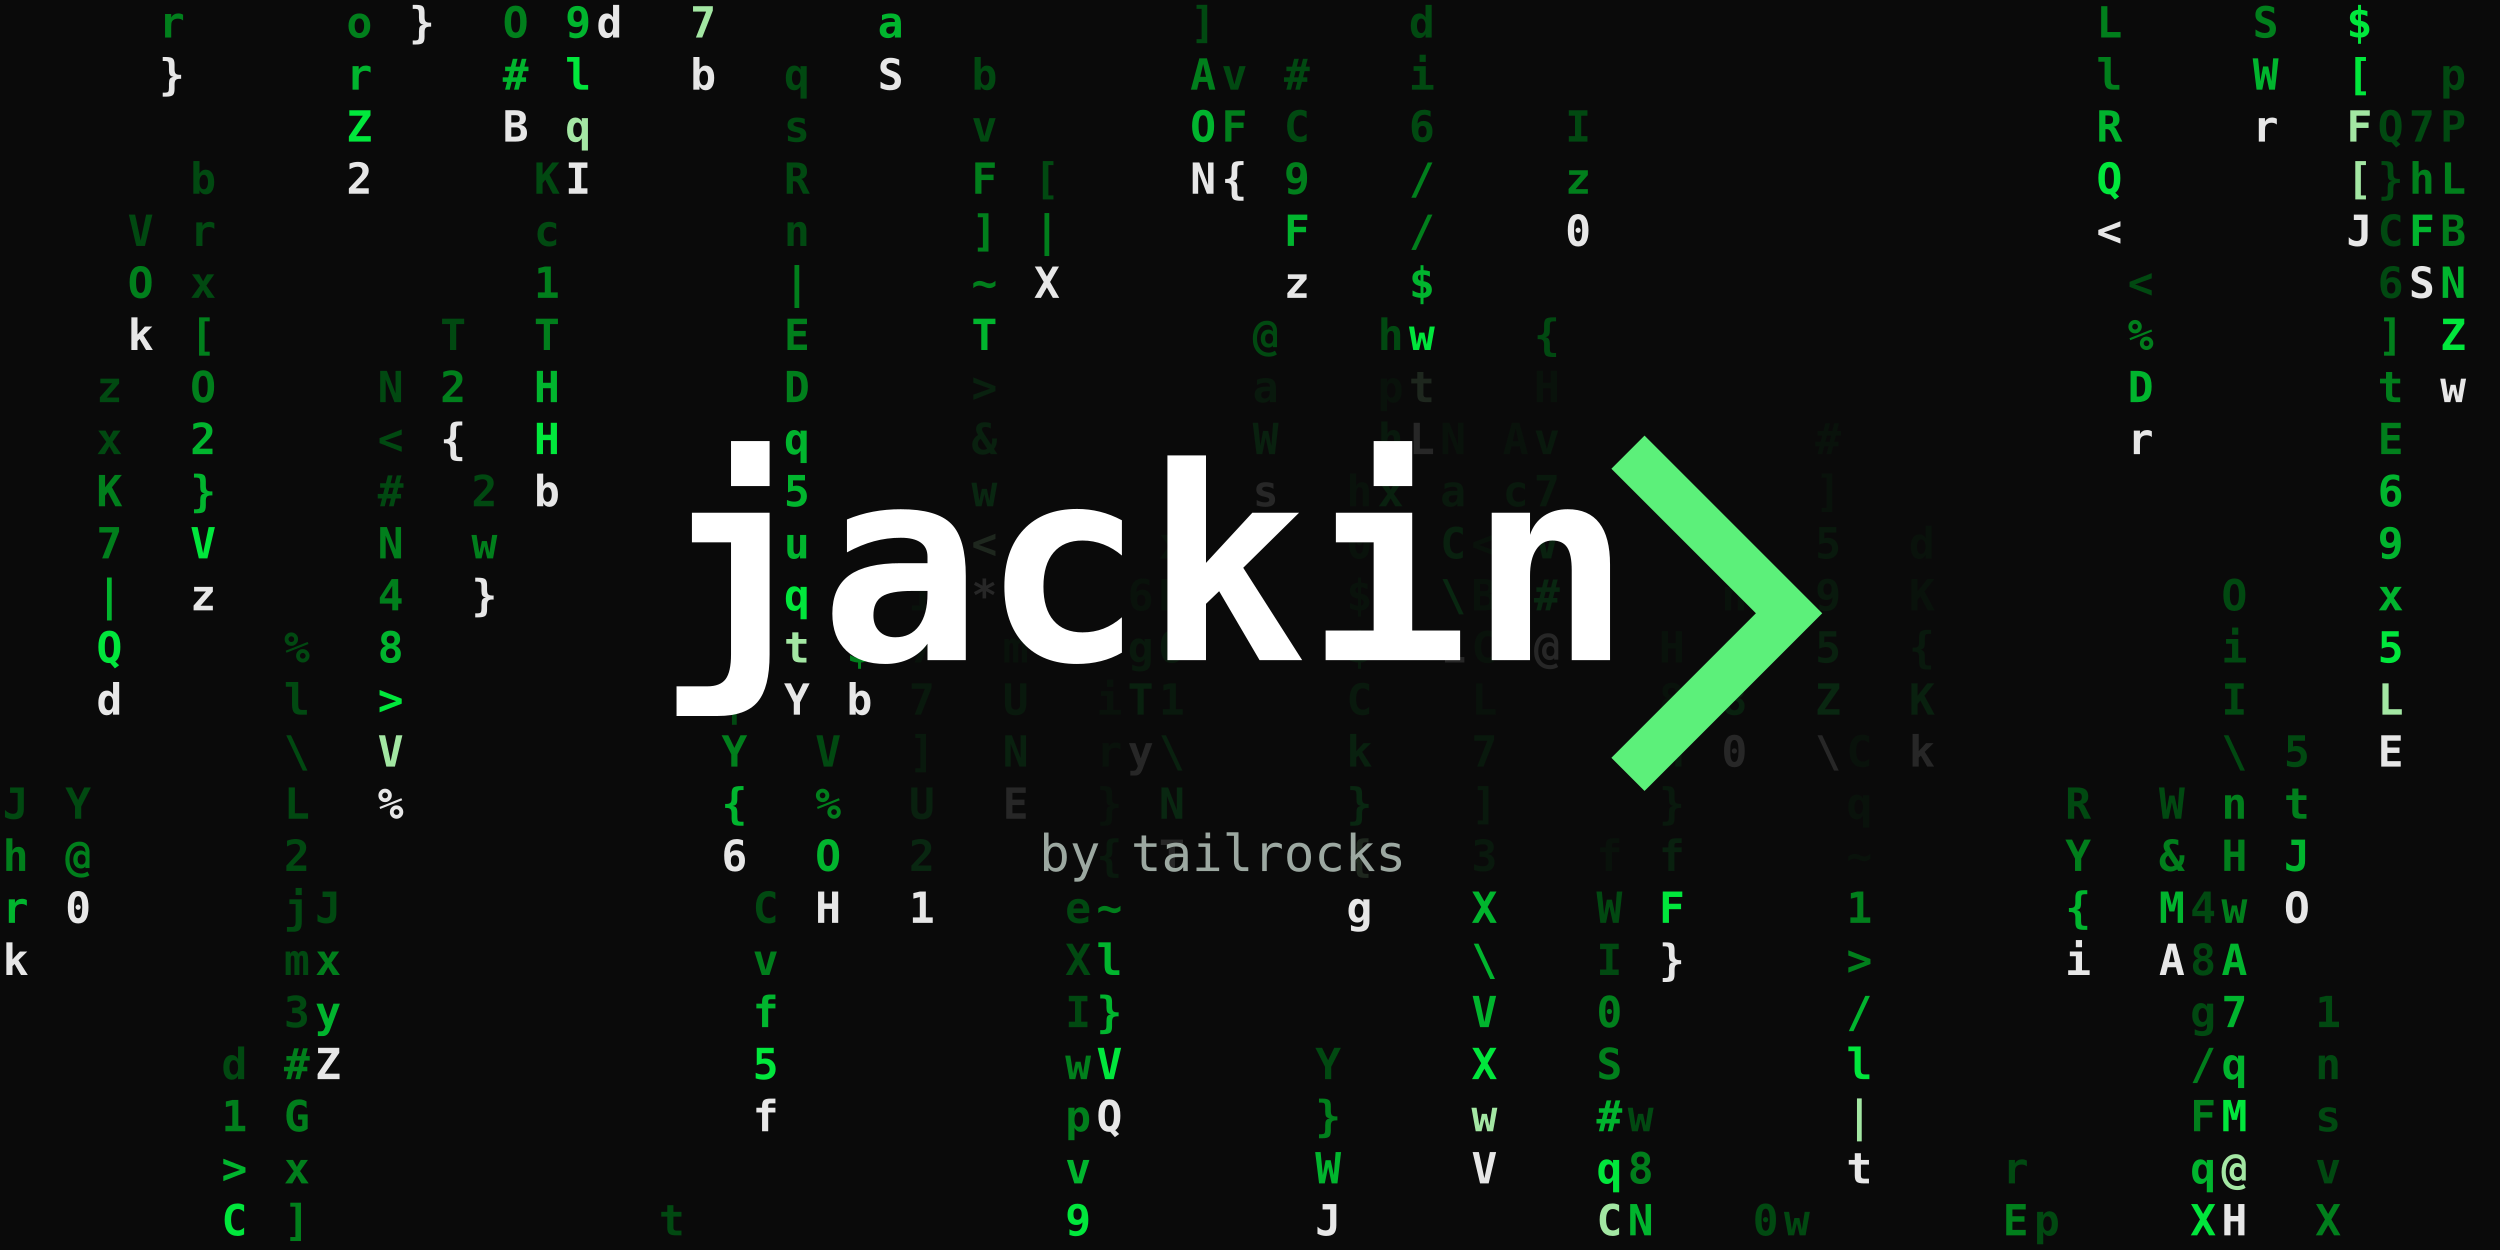
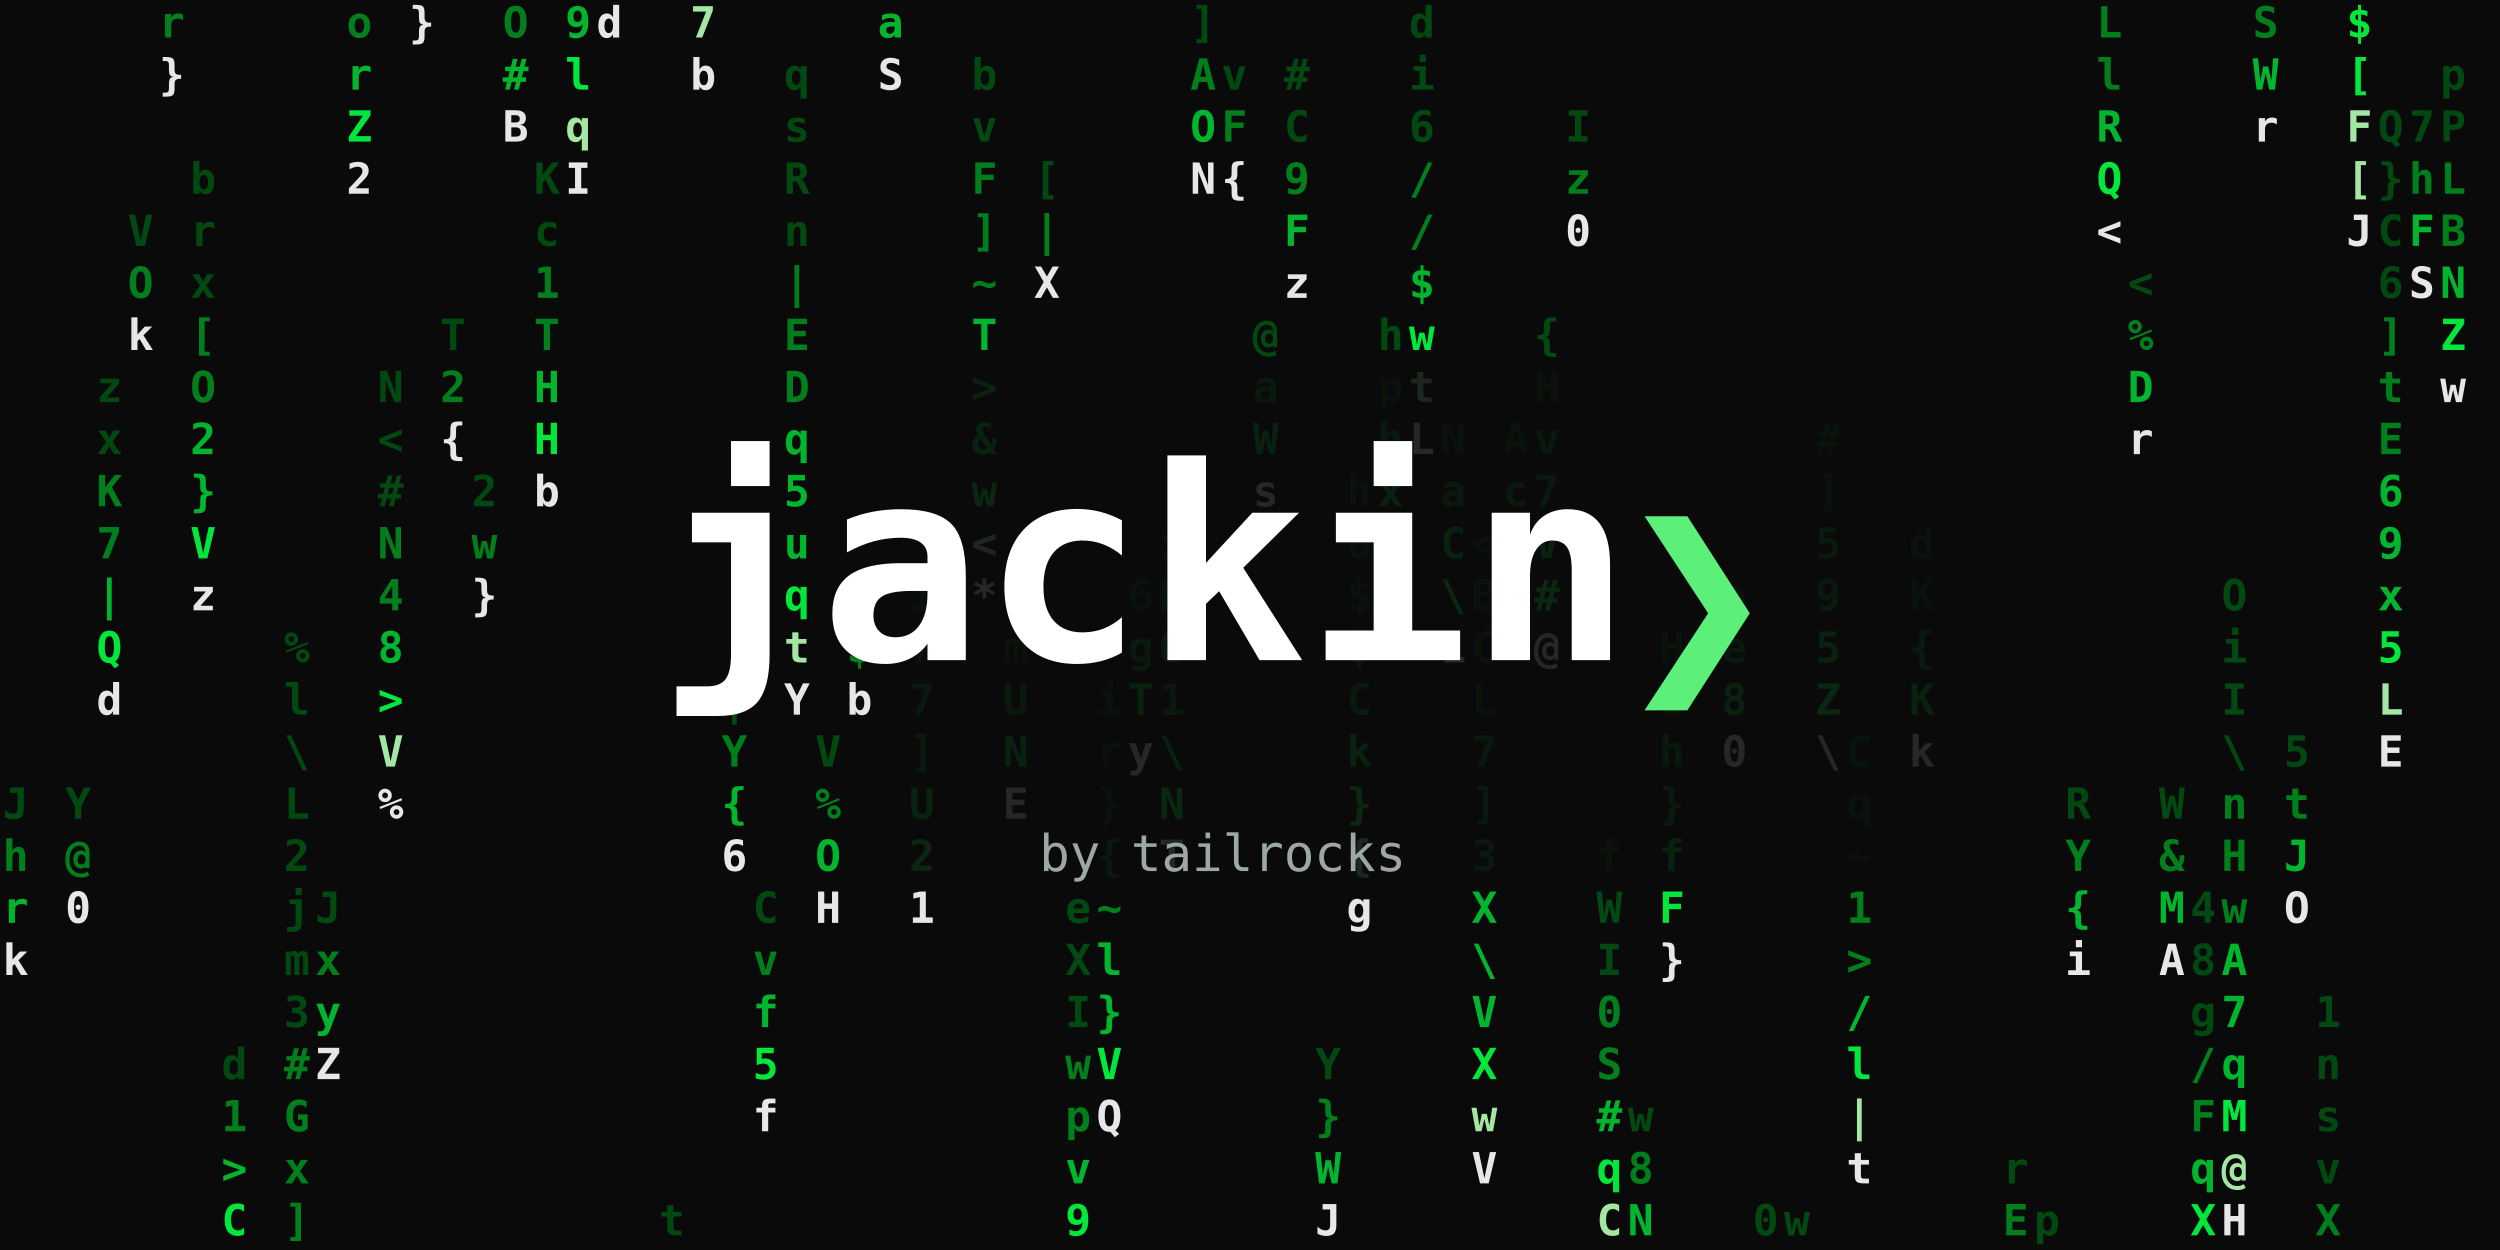
<svg xmlns="http://www.w3.org/2000/svg" width="1280" height="640" viewBox="0 0 1280 640" role="img" aria-label="jackin❯ by tailrocks">
  <rect width="1280" height="640" fill="#0a0a0a" />
  <g font-family="JetBrains Mono, ui-monospace, SFMono-Regular, Menlo, Consolas, monospace" font-size="22" font-weight="600" text-anchor="middle">
    <text x="88.0" y="19.2" fill="rgb(0,140,30)" opacity="0.9">r</text>
    <text x="184.0" y="19.2" fill="rgb(0,140,30)" opacity="0.9">o</text>
    <text x="216.0" y="19.2" fill="rgb(255,255,255)" opacity="0.9">}</text>
    <text x="264.0" y="19.2" fill="rgb(0,140,30)" opacity="0.9">O</text>
    <text x="296.0" y="19.2" fill="rgb(0,200,50)" opacity="0.9">9</text>
    <text x="312.0" y="19.2" fill="rgb(255,255,255)" opacity="0.9">d</text>
    <text x="360.0" y="19.2" fill="rgb(180,255,180)" opacity="0.9">7</text>
    <text x="456.0" y="19.2" fill="rgb(0,200,50)" opacity="0.9">a</text>
    <text x="616.0" y="19.2" fill="rgb(0,80,18)" opacity="0.9">]</text>
    <text x="728.0" y="19.2" fill="rgb(0,80,18)" opacity="0.9">d</text>
    <text x="1080.0" y="19.2" fill="rgb(0,140,30)" opacity="0.9">L</text>
    <text x="1160.0" y="19.2" fill="rgb(0,140,30)" opacity="0.9">S</text>
    <text x="1208.0" y="19.2" fill="rgb(0,255,65)" opacity="0.9">$</text>
    <text x="88.0" y="45.9" fill="rgb(255,255,255)" opacity="0.9">}</text>
    <text x="184.0" y="45.9" fill="rgb(0,200,50)" opacity="0.9">r</text>
    <text x="264.0" y="45.9" fill="rgb(0,200,50)" opacity="0.9">#</text>
    <text x="296.0" y="45.9" fill="rgb(0,255,65)" opacity="0.9">l</text>
    <text x="360.0" y="45.9" fill="rgb(255,255,255)" opacity="0.9">b</text>
    <text x="408.0" y="45.9" fill="rgb(0,80,18)" opacity="0.9">q</text>
    <text x="456.0" y="45.9" fill="rgb(255,255,255)" opacity="0.9">S</text>
    <text x="504.0" y="45.9" fill="rgb(0,80,18)" opacity="0.9">b</text>
    <text x="616.0" y="45.9" fill="rgb(0,140,30)" opacity="0.9">A</text>
    <text x="632.0" y="45.9" fill="rgb(0,80,18)" opacity="0.9">v</text>
    <text x="664.0" y="45.9" fill="rgb(0,80,18)" opacity="0.9">#</text>
    <text x="728.0" y="45.9" fill="rgb(0,80,18)" opacity="0.9">i</text>
    <text x="1080.0" y="45.9" fill="rgb(0,140,30)" opacity="0.9">l</text>
    <text x="1160.0" y="45.9" fill="rgb(0,200,50)" opacity="0.9">W</text>
    <text x="1208.0" y="45.9" fill="rgb(0,255,65)" opacity="0.9">[</text>
    <text x="1256.0" y="45.9" fill="rgb(0,80,18)" opacity="0.9">p</text>
    <text x="184.0" y="72.5" fill="rgb(0,255,65)" opacity="0.9">Z</text>
    <text x="264.0" y="72.5" fill="rgb(255,255,255)" opacity="0.9">B</text>
    <text x="296.0" y="72.5" fill="rgb(180,255,180)" opacity="0.9">q</text>
    <text x="408.0" y="72.5" fill="rgb(0,80,18)" opacity="0.9">s</text>
    <text x="504.0" y="72.5" fill="rgb(0,80,18)" opacity="0.9">v</text>
    <text x="616.0" y="72.5" fill="rgb(0,200,50)" opacity="0.9">O</text>
    <text x="632.0" y="72.5" fill="rgb(0,140,30)" opacity="0.9">F</text>
    <text x="664.0" y="72.5" fill="rgb(0,80,18)" opacity="0.9">C</text>
    <text x="728.0" y="72.5" fill="rgb(0,80,18)" opacity="0.9">6</text>
    <text x="808.0" y="72.5" fill="rgb(0,80,18)" opacity="0.9">I</text>
    <text x="1080.0" y="72.5" fill="rgb(0,200,50)" opacity="0.9">R</text>
    <text x="1160.0" y="72.5" fill="rgb(255,255,255)" opacity="0.9">r</text>
    <text x="1208.0" y="72.5" fill="rgb(180,255,180)" opacity="0.9">F</text>
    <text x="1224.0" y="72.5" fill="rgb(0,80,18)" opacity="0.9">Q</text>
    <text x="1240.0" y="72.5" fill="rgb(0,80,18)" opacity="0.9">7</text>
    <text x="1256.0" y="72.5" fill="rgb(0,80,18)" opacity="0.9">P</text>
    <text x="104.0" y="99.2" fill="rgb(0,80,18)" opacity="0.9">b</text>
    <text x="184.0" y="99.2" fill="rgb(255,255,255)" opacity="0.9">2</text>
    <text x="280.0" y="99.2" fill="rgb(0,80,18)" opacity="0.9">K</text>
    <text x="296.0" y="99.2" fill="rgb(255,255,255)" opacity="0.9">I</text>
    <text x="408.0" y="99.2" fill="rgb(0,80,18)" opacity="0.9">R</text>
    <text x="504.0" y="99.2" fill="rgb(0,140,30)" opacity="0.9">F</text>
    <text x="536.0" y="99.2" fill="rgb(0,80,18)" opacity="0.9">[</text>
    <text x="616.0" y="99.2" fill="rgb(255,255,255)" opacity="0.9">N</text>
    <text x="632.0" y="99.2" fill="rgb(255,255,255)" opacity="0.9">{</text>
    <text x="664.0" y="99.2" fill="rgb(0,140,30)" opacity="0.9">9</text>
    <text x="728.0" y="99.2" fill="rgb(0,140,30)" opacity="0.9">/</text>
    <text x="808.0" y="99.2" fill="rgb(0,140,30)" opacity="0.9">z</text>
    <text x="1080.0" y="99.2" fill="rgb(0,255,65)" opacity="0.9">Q</text>
    <text x="1208.0" y="99.2" fill="rgb(180,255,180)" opacity="0.9">[</text>
    <text x="1224.0" y="99.2" fill="rgb(0,80,18)" opacity="0.9">}</text>
    <text x="1240.0" y="99.2" fill="rgb(0,140,30)" opacity="0.9">h</text>
    <text x="1256.0" y="99.2" fill="rgb(0,140,30)" opacity="0.9">L</text>
    <text x="72.0" y="125.9" fill="rgb(0,80,18)" opacity="0.9">V</text>
    <text x="104.0" y="125.9" fill="rgb(0,80,18)" opacity="0.9">r</text>
    <text x="280.0" y="125.9" fill="rgb(0,80,18)" opacity="0.9">c</text>
    <text x="408.0" y="125.9" fill="rgb(0,80,18)" opacity="0.9">n</text>
    <text x="504.0" y="125.9" fill="rgb(0,140,30)" opacity="0.9">]</text>
    <text x="536.0" y="125.9" fill="rgb(0,140,30)" opacity="0.9">|</text>
    <text x="664.0" y="125.9" fill="rgb(0,200,50)" opacity="0.9">F</text>
    <text x="728.0" y="125.9" fill="rgb(0,140,30)" opacity="0.9">/</text>
    <text x="808.0" y="125.9" fill="rgb(255,255,255)" opacity="0.9">0</text>
    <text x="1080.0" y="125.9" fill="rgb(255,255,255)" opacity="0.9">&lt;</text>
    <text x="1208.0" y="125.9" fill="rgb(255,255,255)" opacity="0.9">J</text>
    <text x="1224.0" y="125.9" fill="rgb(0,80,18)" opacity="0.9">C</text>
    <text x="1240.0" y="125.9" fill="rgb(0,200,50)" opacity="0.9">F</text>
    <text x="1256.0" y="125.9" fill="rgb(0,140,30)" opacity="0.9">B</text>
    <text x="72.0" y="152.5" fill="rgb(0,140,30)" opacity="0.9">O</text>
    <text x="104.0" y="152.5" fill="rgb(0,80,18)" opacity="0.9">x</text>
    <text x="280.0" y="152.5" fill="rgb(0,140,30)" opacity="0.9">1</text>
    <text x="408.0" y="152.5" fill="rgb(0,140,30)" opacity="0.9">|</text>
    <text x="504.0" y="152.5" fill="rgb(0,140,30)" opacity="0.9">~</text>
    <text x="536.0" y="152.5" fill="rgb(255,255,255)" opacity="0.9">X</text>
    <text x="664.0" y="152.5" fill="rgb(255,255,255)" opacity="0.9">z</text>
    <text x="728.0" y="152.5" fill="rgb(0,200,50)" opacity="0.9">$</text>
    <text x="1096.0" y="152.5" fill="rgb(0,80,18)" opacity="0.9">&lt;</text>
    <text x="1224.0" y="152.5" fill="rgb(0,80,18)" opacity="0.9">6</text>
    <text x="1240.0" y="152.5" fill="rgb(255,255,255)" opacity="0.9">S</text>
    <text x="1256.0" y="152.5" fill="rgb(0,200,50)" opacity="0.9">N</text>
    <text x="72.0" y="179.2" fill="rgb(255,255,255)" opacity="0.9">k</text>
    <text x="104.0" y="179.2" fill="rgb(0,140,30)" opacity="0.9">[</text>
    <text x="232.0" y="179.2" fill="rgb(0,80,18)" opacity="0.9">T</text>
    <text x="280.0" y="179.2" fill="rgb(0,140,30)" opacity="0.9">T</text>
    <text x="408.0" y="179.2" fill="rgb(0,140,30)" opacity="0.9">E</text>
    <text x="504.0" y="179.2" fill="rgb(0,200,50)" opacity="0.9">T</text>
    <text x="648.0" y="179.2" fill="rgb(0,80,18)" opacity="0.9">@</text>
    <text x="712.0" y="179.2" fill="rgb(0,80,18)" opacity="0.9">h</text>
    <text x="728.0" y="179.2" fill="rgb(0,255,65)" opacity="0.9">w</text>
    <text x="792.0" y="179.2" fill="rgb(0,80,18)" opacity="0.9">{</text>
    <text x="1096.0" y="179.2" fill="rgb(0,140,30)" opacity="0.9">%</text>
    <text x="1224.0" y="179.2" fill="rgb(0,140,30)" opacity="0.9">]</text>
    <text x="1256.0" y="179.2" fill="rgb(0,255,65)" opacity="0.9">Z</text>
    <text x="56.0" y="205.9" fill="rgb(0,80,18)" opacity="0.9">z</text>
    <text x="104.0" y="205.9" fill="rgb(0,140,30)" opacity="0.9">O</text>
    <text x="200.0" y="205.9" fill="rgb(0,80,18)" opacity="0.9">N</text>
    <text x="232.0" y="205.9" fill="rgb(0,140,30)" opacity="0.9">2</text>
    <text x="280.0" y="205.9" fill="rgb(0,200,50)" opacity="0.9">H</text>
    <text x="408.0" y="205.9" fill="rgb(0,140,30)" opacity="0.9">D</text>
    <text x="504.0" y="205.9" fill="rgb(0,200,50)" opacity="0.12">&gt;</text>
    <text x="648.0" y="205.9" fill="rgb(0,140,30)" opacity="0.12">a</text>
    <text x="712.0" y="205.9" fill="rgb(0,80,18)" opacity="0.12">p</text>
    <text x="728.0" y="205.9" fill="rgb(180,255,180)" opacity="0.12">t</text>
    <text x="792.0" y="205.9" fill="rgb(0,80,18)" opacity="0.12">H</text>
    <text x="1096.0" y="205.9" fill="rgb(0,200,50)" opacity="0.9">D</text>
    <text x="1224.0" y="205.9" fill="rgb(0,140,30)" opacity="0.9">t</text>
    <text x="1256.0" y="205.9" fill="rgb(255,255,255)" opacity="0.9">w</text>
    <text x="56.0" y="232.5" fill="rgb(0,80,18)" opacity="0.9">x</text>
    <text x="104.0" y="232.5" fill="rgb(0,200,50)" opacity="0.9">2</text>
    <text x="200.0" y="232.5" fill="rgb(0,80,18)" opacity="0.9">&lt;</text>
    <text x="232.0" y="232.5" fill="rgb(255,255,255)" opacity="0.9">{</text>
    <text x="280.0" y="232.5" fill="rgb(0,255,65)" opacity="0.9">H</text>
    <text x="408.0" y="232.5" fill="rgb(0,200,50)" opacity="0.9">q</text>
    <text x="504.0" y="232.5" fill="rgb(0,200,50)" opacity="0.12">&amp;</text>
    <text x="648.0" y="232.5" fill="rgb(0,200,50)" opacity="0.12">W</text>
    <text x="712.0" y="232.5" fill="rgb(0,140,30)" opacity="0.12">h</text>
    <text x="728.0" y="232.5" fill="rgb(255,255,255)" opacity="0.12">L</text>
    <text x="744.0" y="232.5" fill="rgb(0,80,18)" opacity="0.12">N</text>
    <text x="776.0" y="232.5" fill="rgb(0,80,18)" opacity="0.12">A</text>
    <text x="792.0" y="232.5" fill="rgb(0,140,30)" opacity="0.12">v</text>
    <text x="936.0" y="232.5" fill="rgb(0,80,18)" opacity="0.12">#</text>
    <text x="1096.0" y="232.5" fill="rgb(255,255,255)" opacity="0.9">r</text>
    <text x="1224.0" y="232.5" fill="rgb(0,140,30)" opacity="0.9">E</text>
    <text x="56.0" y="259.2" fill="rgb(0,140,30)" opacity="0.9">K</text>
    <text x="104.0" y="259.2" fill="rgb(0,200,50)" opacity="0.9">}</text>
    <text x="200.0" y="259.2" fill="rgb(0,80,18)" opacity="0.9">#</text>
    <text x="248.0" y="259.2" fill="rgb(0,80,18)" opacity="0.9">2</text>
    <text x="280.0" y="259.2" fill="rgb(255,255,255)" opacity="0.9">b</text>
    <text x="408.0" y="259.2" fill="rgb(0,200,50)" opacity="0.9">5</text>
    <text x="504.0" y="259.2" fill="rgb(0,255,65)" opacity="0.12">w</text>
    <text x="648.0" y="259.2" fill="rgb(255,255,255)" opacity="0.12">s</text>
    <text x="696.0" y="259.2" fill="rgb(0,80,18)" opacity="0.12">h</text>
    <text x="712.0" y="259.2" fill="rgb(0,200,50)" opacity="0.12">x</text>
    <text x="744.0" y="259.2" fill="rgb(0,140,30)" opacity="0.12">a</text>
    <text x="776.0" y="259.2" fill="rgb(0,140,30)" opacity="0.12">c</text>
    <text x="792.0" y="259.2" fill="rgb(0,140,30)" opacity="0.12">7</text>
    <text x="936.0" y="259.2" fill="rgb(0,80,18)" opacity="0.12">]</text>
    <text x="1224.0" y="259.2" fill="rgb(0,200,50)" opacity="0.9">6</text>
    <text x="56.0" y="285.9" fill="rgb(0,140,30)" opacity="0.9">7</text>
    <text x="104.0" y="285.9" fill="rgb(0,255,65)" opacity="0.9">V</text>
    <text x="200.0" y="285.9" fill="rgb(0,140,30)" opacity="0.9">N</text>
    <text x="248.0" y="285.9" fill="rgb(0,140,30)" opacity="0.9">w</text>
    <text x="408.0" y="285.9" fill="rgb(0,200,50)" opacity="0.9">u</text>
    <text x="504.0" y="285.9" fill="rgb(180,255,180)" opacity="0.12">&lt;</text>
    <text x="600.0" y="285.9" fill="rgb(0,80,18)" opacity="0.12">x</text>
    <text x="696.0" y="285.9" fill="rgb(0,80,18)" opacity="0.12">0</text>
    <text x="712.0" y="285.9" fill="rgb(255,255,255)" opacity="0.12">2</text>
    <text x="744.0" y="285.9" fill="rgb(0,200,50)" opacity="0.12">C</text>
    <text x="760.0" y="285.9" fill="rgb(0,80,18)" opacity="0.12">&lt;</text>
    <text x="776.0" y="285.9" fill="rgb(0,200,50)" opacity="0.12">v</text>
    <text x="792.0" y="285.9" fill="rgb(0,200,50)" opacity="0.12">V</text>
    <text x="936.0" y="285.9" fill="rgb(0,140,30)" opacity="0.12">5</text>
    <text x="984.0" y="285.9" fill="rgb(0,80,18)" opacity="0.12">d</text>
    <text x="1224.0" y="285.9" fill="rgb(0,200,50)" opacity="0.9">9</text>
    <text x="56.0" y="312.5" fill="rgb(0,200,50)" opacity="0.9">|</text>
    <text x="104.0" y="312.5" fill="rgb(255,255,255)" opacity="0.9">z</text>
    <text x="200.0" y="312.5" fill="rgb(0,140,30)" opacity="0.9">4</text>
    <text x="248.0" y="312.5" fill="rgb(255,255,255)" opacity="0.9">}</text>
    <text x="408.0" y="312.5" fill="rgb(0,255,65)" opacity="0.9">q</text>
    <text x="440.0" y="312.5" fill="rgb(0,80,18)" opacity="0.9">&amp;</text>
    <text x="472.0" y="312.5" fill="rgb(0,80,18)" opacity="0.12">i</text>
    <text x="504.0" y="312.5" fill="rgb(255,255,255)" opacity="0.12">*</text>
    <text x="584.0" y="312.5" fill="rgb(0,80,18)" opacity="0.12">6</text>
    <text x="600.0" y="312.5" fill="rgb(0,80,18)" opacity="0.12">K</text>
    <text x="696.0" y="312.5" fill="rgb(0,80,18)" opacity="0.12">$</text>
    <text x="744.0" y="312.5" fill="rgb(0,255,65)" opacity="0.12">\</text>
    <text x="760.0" y="312.5" fill="rgb(0,80,18)" opacity="0.12">B</text>
    <text x="776.0" y="312.5" fill="rgb(0,255,65)" opacity="0.12">$</text>
    <text x="792.0" y="312.5" fill="rgb(0,255,65)" opacity="0.12">#</text>
    <text x="888.0" y="312.5" fill="rgb(0,80,18)" opacity="0.12">n</text>
    <text x="936.0" y="312.5" fill="rgb(0,140,30)" opacity="0.12">9</text>
    <text x="984.0" y="312.5" fill="rgb(0,80,18)" opacity="0.12">K</text>
    <text x="1144.0" y="312.5" fill="rgb(0,80,18)" opacity="0.9">O</text>
    <text x="1224.0" y="312.5" fill="rgb(0,200,50)" opacity="0.9">x</text>
    <text x="56.0" y="339.2" fill="rgb(0,255,65)" opacity="0.9">Q</text>
    <text x="152.0" y="339.2" fill="rgb(0,80,18)" opacity="0.9">%</text>
    <text x="200.0" y="339.2" fill="rgb(0,200,50)" opacity="0.9">8</text>
    <text x="408.0" y="339.2" fill="rgb(180,255,180)" opacity="0.9">t</text>
    <text x="440.0" y="339.2" fill="rgb(0,140,30)" opacity="0.9">$</text>
    <text x="472.0" y="339.2" fill="rgb(0,80,18)" opacity="0.12">7</text>
    <text x="520.0" y="339.2" fill="rgb(0,80,18)" opacity="0.12">m</text>
    <text x="584.0" y="339.2" fill="rgb(0,140,30)" opacity="0.12">g</text>
    <text x="600.0" y="339.2" fill="rgb(0,140,30)" opacity="0.12">O</text>
    <text x="696.0" y="339.2" fill="rgb(0,140,30)" opacity="0.12">$</text>
    <text x="744.0" y="339.2" fill="rgb(255,255,255)" opacity="0.12">L</text>
    <text x="760.0" y="339.2" fill="rgb(0,80,18)" opacity="0.12">C</text>
    <text x="776.0" y="339.2" fill="rgb(255,255,255)" opacity="0.12">&gt;</text>
    <text x="792.0" y="339.2" fill="rgb(255,255,255)" opacity="0.12">@</text>
    <text x="856.0" y="339.2" fill="rgb(0,80,18)" opacity="0.12">H</text>
    <text x="888.0" y="339.2" fill="rgb(0,140,30)" opacity="0.12">e</text>
    <text x="936.0" y="339.2" fill="rgb(0,200,50)" opacity="0.12">5</text>
    <text x="984.0" y="339.2" fill="rgb(0,140,30)" opacity="0.12">{</text>
    <text x="1144.0" y="339.2" fill="rgb(0,80,18)" opacity="0.9">i</text>
    <text x="1224.0" y="339.2" fill="rgb(0,255,65)" opacity="0.9">5</text>
    <text x="56.0" y="365.9" fill="rgb(255,255,255)" opacity="0.9">d</text>
    <text x="152.0" y="365.9" fill="rgb(0,80,18)" opacity="0.9">l</text>
    <text x="200.0" y="365.9" fill="rgb(0,255,65)" opacity="0.9">&gt;</text>
    <text x="376.0" y="365.9" fill="rgb(0,80,18)" opacity="0.9">|</text>
    <text x="408.0" y="365.9" fill="rgb(255,255,255)" opacity="0.9">Y</text>
    <text x="440.0" y="365.9" fill="rgb(255,255,255)" opacity="0.9">b</text>
    <text x="472.0" y="365.9" fill="rgb(0,140,30)" opacity="0.12">7</text>
    <text x="520.0" y="365.9" fill="rgb(0,140,30)" opacity="0.12">U</text>
    <text x="568.0" y="365.9" fill="rgb(0,80,18)" opacity="0.12">i</text>
    <text x="584.0" y="365.9" fill="rgb(0,200,50)" opacity="0.12">T</text>
    <text x="600.0" y="365.9" fill="rgb(0,140,30)" opacity="0.12">1</text>
    <text x="696.0" y="365.9" fill="rgb(0,140,30)" opacity="0.12">C</text>
    <text x="760.0" y="365.9" fill="rgb(0,80,18)" opacity="0.12">L</text>
    <text x="856.0" y="365.9" fill="rgb(0,80,18)" opacity="0.12">8</text>
    <text x="888.0" y="365.9" fill="rgb(0,200,50)" opacity="0.12">8</text>
    <text x="936.0" y="365.9" fill="rgb(0,255,65)" opacity="0.12">Z</text>
    <text x="984.0" y="365.9" fill="rgb(0,200,50)" opacity="0.12">K</text>
    <text x="1144.0" y="365.9" fill="rgb(0,80,18)" opacity="0.9">I</text>
    <text x="1224.0" y="365.9" fill="rgb(180,255,180)" opacity="0.9">L</text>
    <text x="152.0" y="392.5" fill="rgb(0,80,18)" opacity="0.9">\</text>
    <text x="200.0" y="392.5" fill="rgb(180,255,180)" opacity="0.9">V</text>
    <text x="376.0" y="392.5" fill="rgb(0,140,30)" opacity="0.9">Y</text>
    <text x="424.0" y="392.5" fill="rgb(0,80,18)" opacity="0.9">V</text>
    <text x="472.0" y="392.5" fill="rgb(0,140,30)" opacity="0.12">]</text>
    <text x="520.0" y="392.5" fill="rgb(0,200,50)" opacity="0.12">N</text>
    <text x="568.0" y="392.5" fill="rgb(0,80,18)" opacity="0.12">r</text>
    <text x="584.0" y="392.5" fill="rgb(255,255,255)" opacity="0.12">y</text>
    <text x="600.0" y="392.5" fill="rgb(0,200,50)" opacity="0.12">\</text>
    <text x="696.0" y="392.5" fill="rgb(0,200,50)" opacity="0.12">k</text>
    <text x="760.0" y="392.5" fill="rgb(0,140,30)" opacity="0.12">7</text>
    <text x="856.0" y="392.5" fill="rgb(0,140,30)" opacity="0.12">h</text>
    <text x="888.0" y="392.5" fill="rgb(255,255,255)" opacity="0.12">0</text>
    <text x="936.0" y="392.5" fill="rgb(255,255,255)" opacity="0.12">\</text>
    <text x="952.0" y="392.5" fill="rgb(0,80,18)" opacity="0.12">C</text>
    <text x="984.0" y="392.5" fill="rgb(255,255,255)" opacity="0.12">k</text>
    <text x="1144.0" y="392.5" fill="rgb(0,80,18)" opacity="0.9">\</text>
    <text x="1176.0" y="392.5" fill="rgb(0,80,18)" opacity="0.9">5</text>
    <text x="1224.0" y="392.5" fill="rgb(255,255,255)" opacity="0.9">E</text>
    <text x="8.0" y="419.2" fill="rgb(0,80,18)" opacity="0.9">J</text>
    <text x="40.0" y="419.2" fill="rgb(0,80,18)" opacity="0.9">Y</text>
    <text x="152.0" y="419.2" fill="rgb(0,80,18)" opacity="0.9">L</text>
    <text x="200.0" y="419.2" fill="rgb(255,255,255)" opacity="0.9">%</text>
    <text x="376.0" y="419.2" fill="rgb(0,200,50)" opacity="0.9">{</text>
    <text x="424.0" y="419.2" fill="rgb(0,140,30)" opacity="0.9">%</text>
    <text x="472.0" y="419.2" fill="rgb(0,200,50)" opacity="0.12">U</text>
    <text x="520.0" y="419.2" fill="rgb(255,255,255)" opacity="0.12">E</text>
    <text x="568.0" y="419.2" fill="rgb(0,80,18)" opacity="0.12">}</text>
    <text x="600.0" y="419.2" fill="rgb(0,255,65)" opacity="0.12">N</text>
    <text x="696.0" y="419.2" fill="rgb(0,255,65)" opacity="0.12">}</text>
    <text x="760.0" y="419.2" fill="rgb(0,140,30)" opacity="0.12">]</text>
    <text x="856.0" y="419.2" fill="rgb(0,140,30)" opacity="0.12">}</text>
    <text x="952.0" y="419.2" fill="rgb(0,80,18)" opacity="0.12">q</text>
    <text x="1064.0" y="419.2" fill="rgb(0,80,18)" opacity="0.9">R</text>
    <text x="1112.0" y="419.2" fill="rgb(0,80,18)" opacity="0.9">W</text>
    <text x="1144.0" y="419.2" fill="rgb(0,140,30)" opacity="0.9">n</text>
    <text x="1176.0" y="419.2" fill="rgb(0,140,30)" opacity="0.9">t</text>
    <text x="8.0" y="445.9" fill="rgb(0,140,30)" opacity="0.9">h</text>
    <text x="40.0" y="445.9" fill="rgb(0,140,30)" opacity="0.9">@</text>
    <text x="152.0" y="445.9" fill="rgb(0,80,18)" opacity="0.9">2</text>
    <text x="376.0" y="445.9" fill="rgb(255,255,255)" opacity="0.9">6</text>
    <text x="424.0" y="445.9" fill="rgb(0,200,50)" opacity="0.9">O</text>
    <text x="472.0" y="445.9" fill="rgb(0,255,65)" opacity="0.12">2</text>
    <text x="568.0" y="445.9" fill="rgb(0,140,30)" opacity="0.12">{</text>
    <text x="600.0" y="445.9" fill="rgb(255,255,255)" opacity="0.12">T</text>
    <text x="696.0" y="445.9" fill="rgb(180,255,180)" opacity="0.12">{</text>
    <text x="760.0" y="445.9" fill="rgb(0,140,30)" opacity="0.12">3</text>
    <text x="824.0" y="445.9" fill="rgb(0,80,18)" opacity="0.12">f</text>
    <text x="856.0" y="445.9" fill="rgb(0,200,50)" opacity="0.12">f</text>
    <text x="952.0" y="445.9" fill="rgb(0,80,18)" opacity="0.12">~</text>
    <text x="1064.0" y="445.9" fill="rgb(0,140,30)" opacity="0.9">Y</text>
    <text x="1112.0" y="445.9" fill="rgb(0,140,30)" opacity="0.9">&amp;</text>
    <text x="1144.0" y="445.9" fill="rgb(0,140,30)" opacity="0.9">H</text>
    <text x="1176.0" y="445.9" fill="rgb(0,200,50)" opacity="0.9">J</text>
    <text x="8.0" y="472.5" fill="rgb(0,200,50)" opacity="0.9">r</text>
    <text x="40.0" y="472.5" fill="rgb(255,255,255)" opacity="0.9">0</text>
    <text x="152.0" y="472.5" fill="rgb(0,80,18)" opacity="0.9">j</text>
    <text x="168.0" y="472.5" fill="rgb(0,80,18)" opacity="0.9">J</text>
    <text x="392.0" y="472.5" fill="rgb(0,80,18)" opacity="0.9">C</text>
    <text x="424.0" y="472.5" fill="rgb(255,255,255)" opacity="0.9">H</text>
    <text x="472.0" y="472.5" fill="rgb(255,255,255)" opacity="0.9">1</text>
    <text x="552.0" y="472.5" fill="rgb(0,80,18)" opacity="0.9">e</text>
    <text x="568.0" y="472.5" fill="rgb(0,140,30)" opacity="0.9">~</text>
    <text x="696.0" y="472.5" fill="rgb(255,255,255)" opacity="0.9">g</text>
    <text x="760.0" y="472.5" fill="rgb(0,200,50)" opacity="0.9">X</text>
    <text x="824.0" y="472.5" fill="rgb(0,80,18)" opacity="0.9">W</text>
    <text x="856.0" y="472.5" fill="rgb(0,255,65)" opacity="0.9">F</text>
    <text x="952.0" y="472.5" fill="rgb(0,140,30)" opacity="0.9">1</text>
    <text x="1064.0" y="472.5" fill="rgb(0,200,50)" opacity="0.9">{</text>
    <text x="1112.0" y="472.5" fill="rgb(0,200,50)" opacity="0.9">M</text>
    <text x="1128.0" y="472.5" fill="rgb(0,80,18)" opacity="0.9">4</text>
    <text x="1144.0" y="472.5" fill="rgb(0,140,30)" opacity="0.9">w</text>
    <text x="1176.0" y="472.5" fill="rgb(255,255,255)" opacity="0.9">O</text>
    <text x="8.0" y="499.2" fill="rgb(255,255,255)" opacity="0.9">k</text>
    <text x="152.0" y="499.2" fill="rgb(0,80,18)" opacity="0.9">m</text>
    <text x="168.0" y="499.2" fill="rgb(0,140,30)" opacity="0.9">x</text>
    <text x="392.0" y="499.2" fill="rgb(0,140,30)" opacity="0.9">v</text>
    <text x="552.0" y="499.2" fill="rgb(0,80,18)" opacity="0.9">X</text>
    <text x="568.0" y="499.2" fill="rgb(0,200,50)" opacity="0.9">l</text>
    <text x="760.0" y="499.2" fill="rgb(0,200,50)" opacity="0.9">\</text>
    <text x="824.0" y="499.2" fill="rgb(0,80,18)" opacity="0.9">I</text>
    <text x="856.0" y="499.2" fill="rgb(255,255,255)" opacity="0.9">}</text>
    <text x="952.0" y="499.2" fill="rgb(0,140,30)" opacity="0.9">&gt;</text>
    <text x="1064.0" y="499.2" fill="rgb(255,255,255)" opacity="0.9">i</text>
    <text x="1112.0" y="499.2" fill="rgb(255,255,255)" opacity="0.9">A</text>
    <text x="1128.0" y="499.2" fill="rgb(0,80,18)" opacity="0.9">8</text>
    <text x="1144.0" y="499.2" fill="rgb(0,200,50)" opacity="0.9">A</text>
    <text x="152.0" y="525.9" fill="rgb(0,80,18)" opacity="0.9">3</text>
    <text x="168.0" y="525.9" fill="rgb(0,200,50)" opacity="0.9">y</text>
    <text x="392.0" y="525.9" fill="rgb(0,200,50)" opacity="0.9">f</text>
    <text x="552.0" y="525.9" fill="rgb(0,80,18)" opacity="0.9">I</text>
    <text x="568.0" y="525.9" fill="rgb(0,200,50)" opacity="0.9">}</text>
    <text x="760.0" y="525.9" fill="rgb(0,200,50)" opacity="0.9">V</text>
    <text x="824.0" y="525.9" fill="rgb(0,140,30)" opacity="0.9">0</text>
    <text x="952.0" y="525.9" fill="rgb(0,200,50)" opacity="0.9">/</text>
    <text x="1128.0" y="525.9" fill="rgb(0,80,18)" opacity="0.9">g</text>
    <text x="1144.0" y="525.9" fill="rgb(0,200,50)" opacity="0.9">7</text>
    <text x="1192.0" y="525.9" fill="rgb(0,80,18)" opacity="0.9">1</text>
    <text x="120.0" y="552.5" fill="rgb(0,80,18)" opacity="0.9">d</text>
    <text x="152.0" y="552.5" fill="rgb(0,140,30)" opacity="0.9">#</text>
    <text x="168.0" y="552.5" fill="rgb(255,255,255)" opacity="0.9">Z</text>
    <text x="392.0" y="552.5" fill="rgb(0,255,65)" opacity="0.9">5</text>
    <text x="552.0" y="552.5" fill="rgb(0,140,30)" opacity="0.9">w</text>
    <text x="568.0" y="552.5" fill="rgb(0,255,65)" opacity="0.9">V</text>
    <text x="680.0" y="552.5" fill="rgb(0,80,18)" opacity="0.9">Y</text>
    <text x="760.0" y="552.5" fill="rgb(0,255,65)" opacity="0.9">X</text>
    <text x="824.0" y="552.5" fill="rgb(0,140,30)" opacity="0.9">S</text>
    <text x="952.0" y="552.5" fill="rgb(0,255,65)" opacity="0.9">l</text>
    <text x="1128.0" y="552.5" fill="rgb(0,140,30)" opacity="0.9">/</text>
    <text x="1144.0" y="552.5" fill="rgb(0,200,50)" opacity="0.9">q</text>
    <text x="1192.0" y="552.5" fill="rgb(0,80,18)" opacity="0.9">n</text>
    <text x="120.0" y="579.2" fill="rgb(0,140,30)" opacity="0.9">1</text>
    <text x="152.0" y="579.2" fill="rgb(0,140,30)" opacity="0.9">G</text>
    <text x="392.0" y="579.2" fill="rgb(255,255,255)" opacity="0.9">f</text>
    <text x="552.0" y="579.2" fill="rgb(0,140,30)" opacity="0.9">p</text>
    <text x="568.0" y="579.2" fill="rgb(255,255,255)" opacity="0.9">Q</text>
    <text x="680.0" y="579.2" fill="rgb(0,140,30)" opacity="0.9">}</text>
    <text x="760.0" y="579.2" fill="rgb(180,255,180)" opacity="0.9">w</text>
    <text x="824.0" y="579.2" fill="rgb(0,200,50)" opacity="0.9">#</text>
    <text x="840.0" y="579.2" fill="rgb(0,80,18)" opacity="0.9">w</text>
    <text x="952.0" y="579.2" fill="rgb(180,255,180)" opacity="0.9">|</text>
    <text x="1128.0" y="579.2" fill="rgb(0,140,30)" opacity="0.9">F</text>
    <text x="1144.0" y="579.2" fill="rgb(0,255,65)" opacity="0.9">M</text>
    <text x="1192.0" y="579.2" fill="rgb(0,80,18)" opacity="0.9">s</text>
    <text x="120.0" y="605.9" fill="rgb(0,200,50)" opacity="0.9">&gt;</text>
    <text x="152.0" y="605.9" fill="rgb(0,140,30)" opacity="0.9">x</text>
    <text x="552.0" y="605.9" fill="rgb(0,200,50)" opacity="0.9">v</text>
    <text x="680.0" y="605.9" fill="rgb(0,200,50)" opacity="0.9">W</text>
    <text x="760.0" y="605.9" fill="rgb(255,255,255)" opacity="0.9">V</text>
    <text x="824.0" y="605.9" fill="rgb(0,255,65)" opacity="0.9">q</text>
    <text x="840.0" y="605.9" fill="rgb(0,140,30)" opacity="0.9">8</text>
    <text x="952.0" y="605.9" fill="rgb(255,255,255)" opacity="0.9">t</text>
    <text x="1032.0" y="605.9" fill="rgb(0,80,18)" opacity="0.9">r</text>
    <text x="1128.0" y="605.9" fill="rgb(0,200,50)" opacity="0.9">q</text>
    <text x="1144.0" y="605.9" fill="rgb(180,255,180)" opacity="0.9">@</text>
    <text x="1192.0" y="605.9" fill="rgb(0,80,18)" opacity="0.9">v</text>
    <text x="120.0" y="632.5" fill="rgb(0,255,65)" opacity="0.9">C</text>
    <text x="152.0" y="632.5" fill="rgb(0,140,30)" opacity="0.9">]</text>
    <text x="344.0" y="632.5" fill="rgb(0,80,18)" opacity="0.9">t</text>
    <text x="552.0" y="632.5" fill="rgb(0,255,65)" opacity="0.9">9</text>
    <text x="680.0" y="632.5" fill="rgb(255,255,255)" opacity="0.9">J</text>
    <text x="824.0" y="632.5" fill="rgb(180,255,180)" opacity="0.9">C</text>
    <text x="840.0" y="632.5" fill="rgb(0,200,50)" opacity="0.9">N</text>
    <text x="904.0" y="632.5" fill="rgb(0,80,18)" opacity="0.9">0</text>
    <text x="920.0" y="632.5" fill="rgb(0,80,18)" opacity="0.9">w</text>
    <text x="1032.0" y="632.5" fill="rgb(0,140,30)" opacity="0.9">E</text>
    <text x="1048.0" y="632.5" fill="rgb(0,80,18)" opacity="0.9">p</text>
    <text x="1128.0" y="632.5" fill="rgb(0,255,65)" opacity="0.9">X</text>
    <text x="1144.0" y="632.5" fill="rgb(255,255,255)" opacity="0.9">H</text>
    <text x="1192.0" y="632.5" fill="rgb(0,140,30)" opacity="0.9">X</text>
  </g>
  <g font-family="JetBrains Mono, ui-monospace, SFMono-Regular, Menlo, Consolas, monospace" text-anchor="middle">
    <text x="586" y="338" font-size="138" font-weight="600" fill="#ffffff">jackin</text>
-     <path d="M842 240 L916 314 L842 388" fill="none" stroke="#5cf07a" stroke-width="24" stroke-linecap="square" stroke-linejoin="miter" />
+     <path d="M842 363.68 L874.57 314 L842 264.32 L863.93 264.32 L895.89 314 L863.93 363.68 Z" fill="#5cf07a" />
    <text x="626" y="446" font-size="26" font-weight="500" fill="#9ca8a1">by tailrocks</text>
  </g>
</svg>
